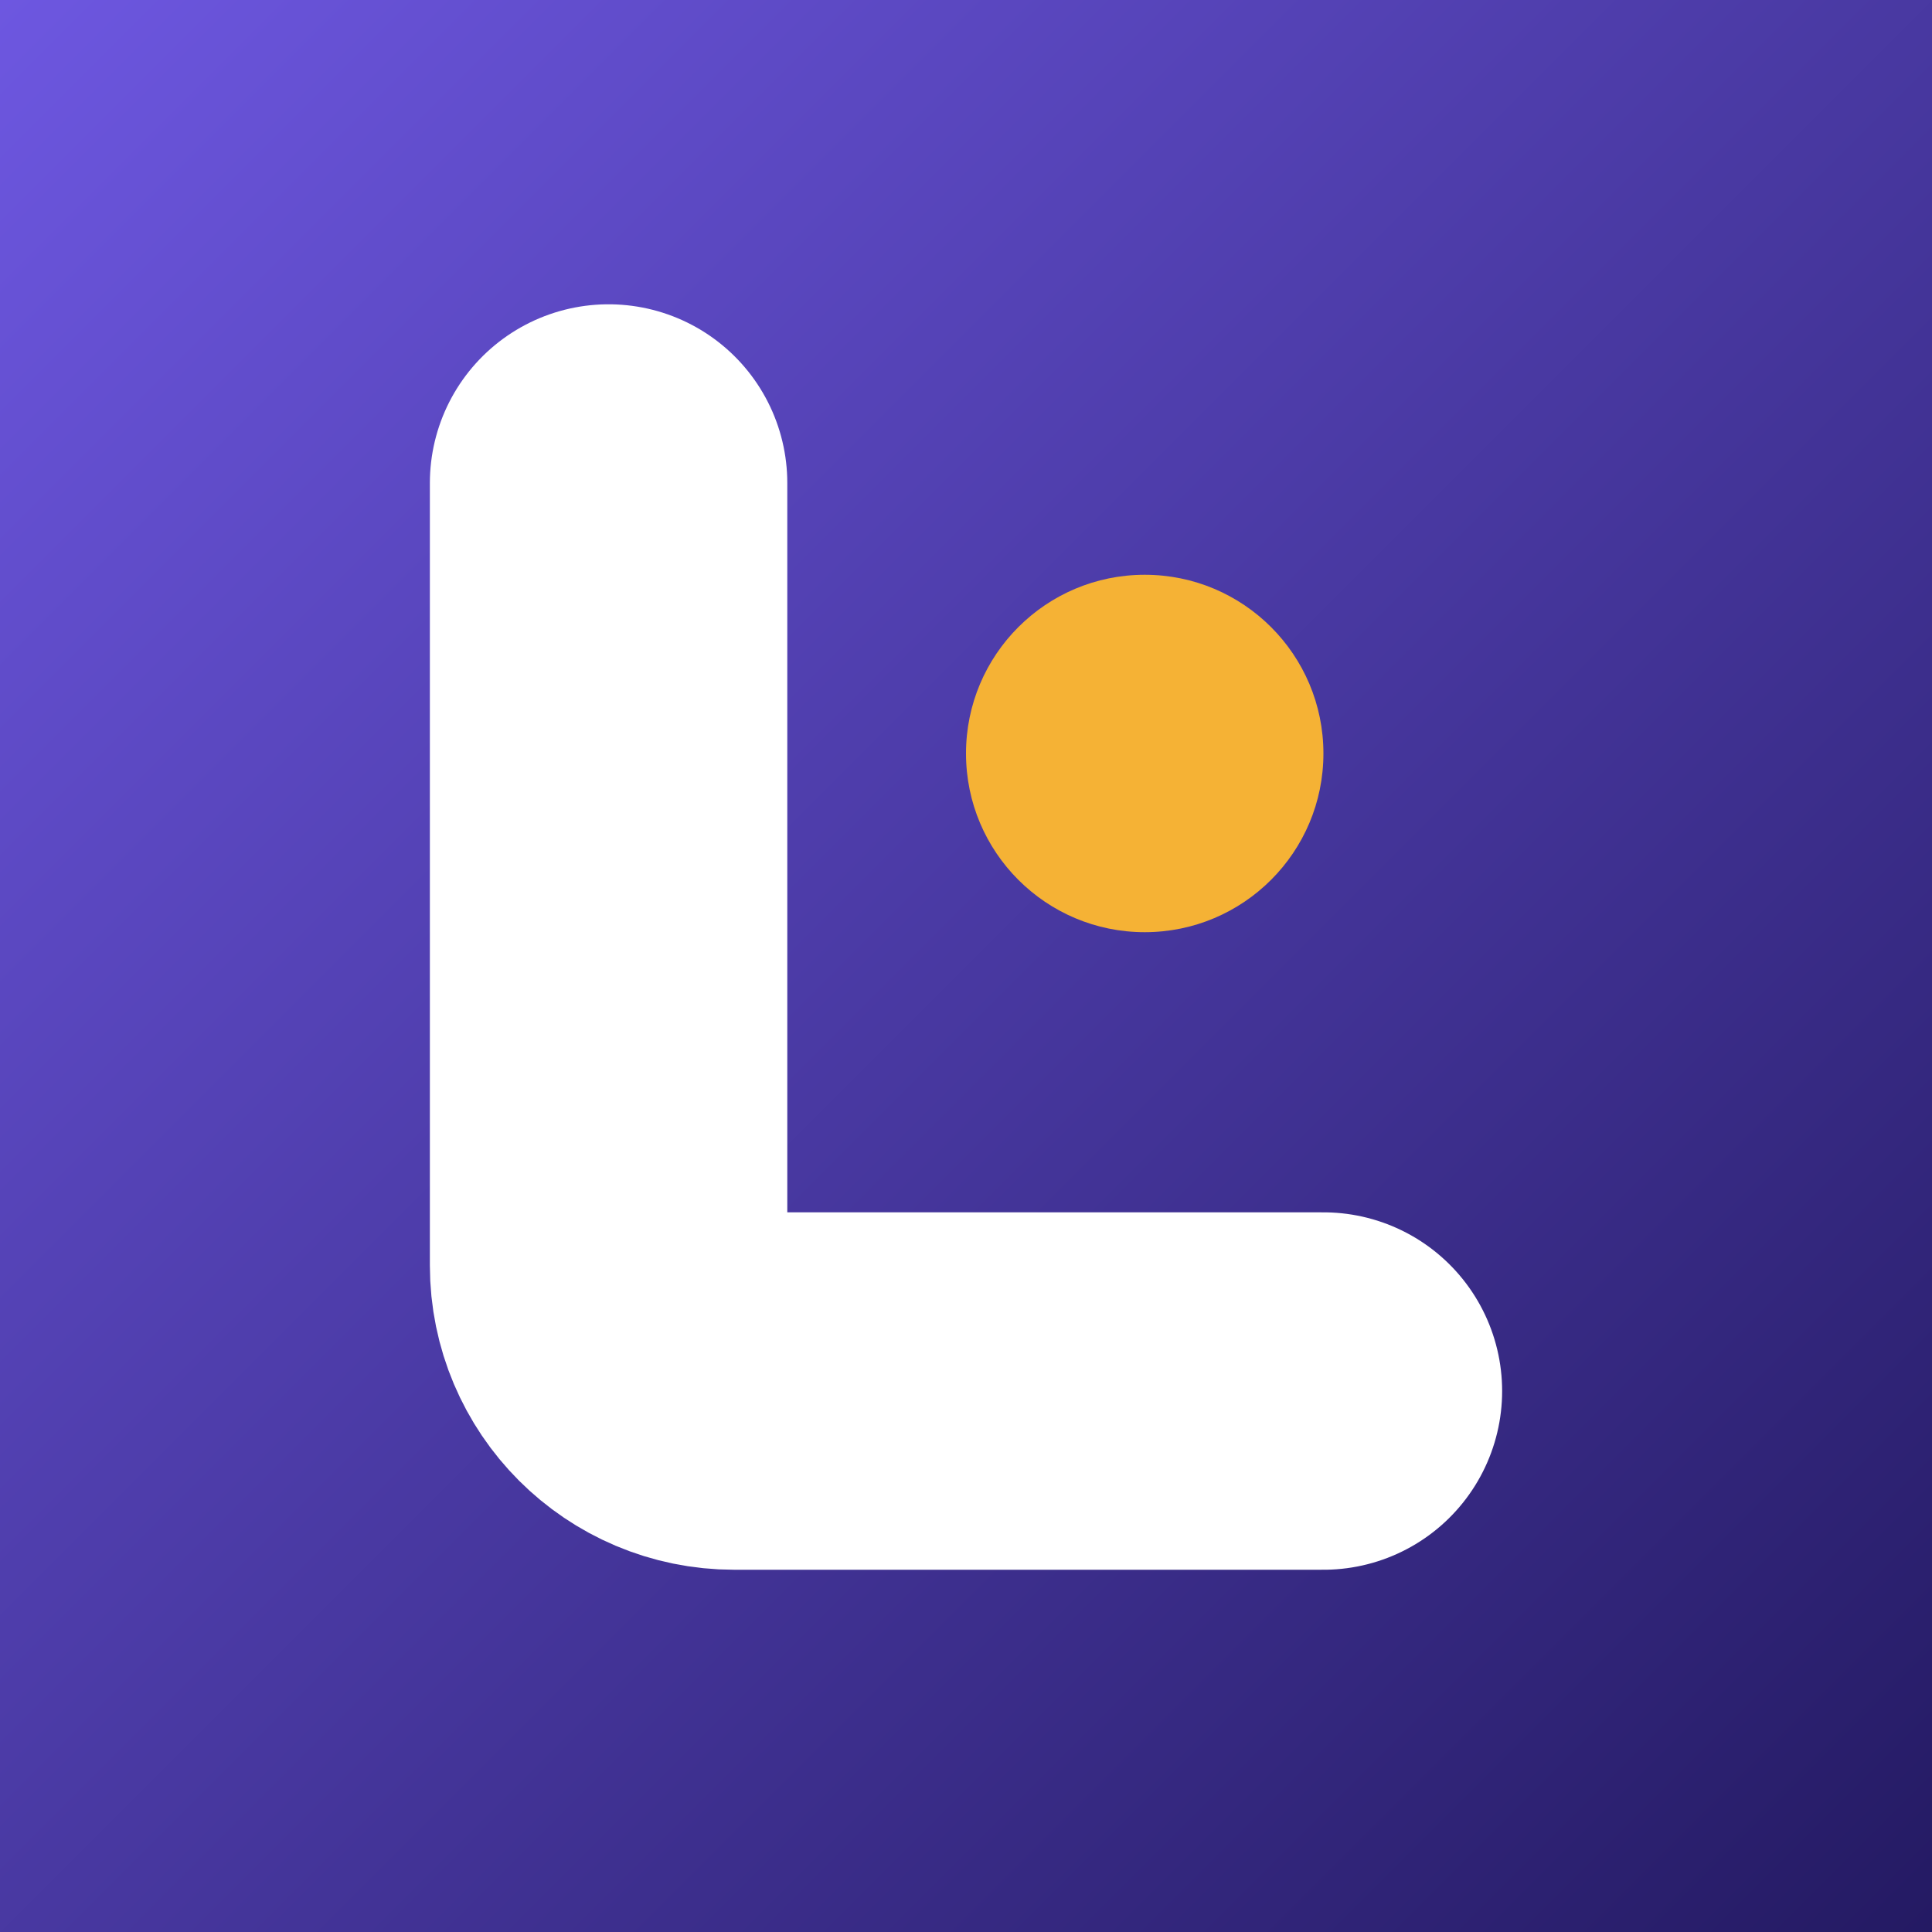
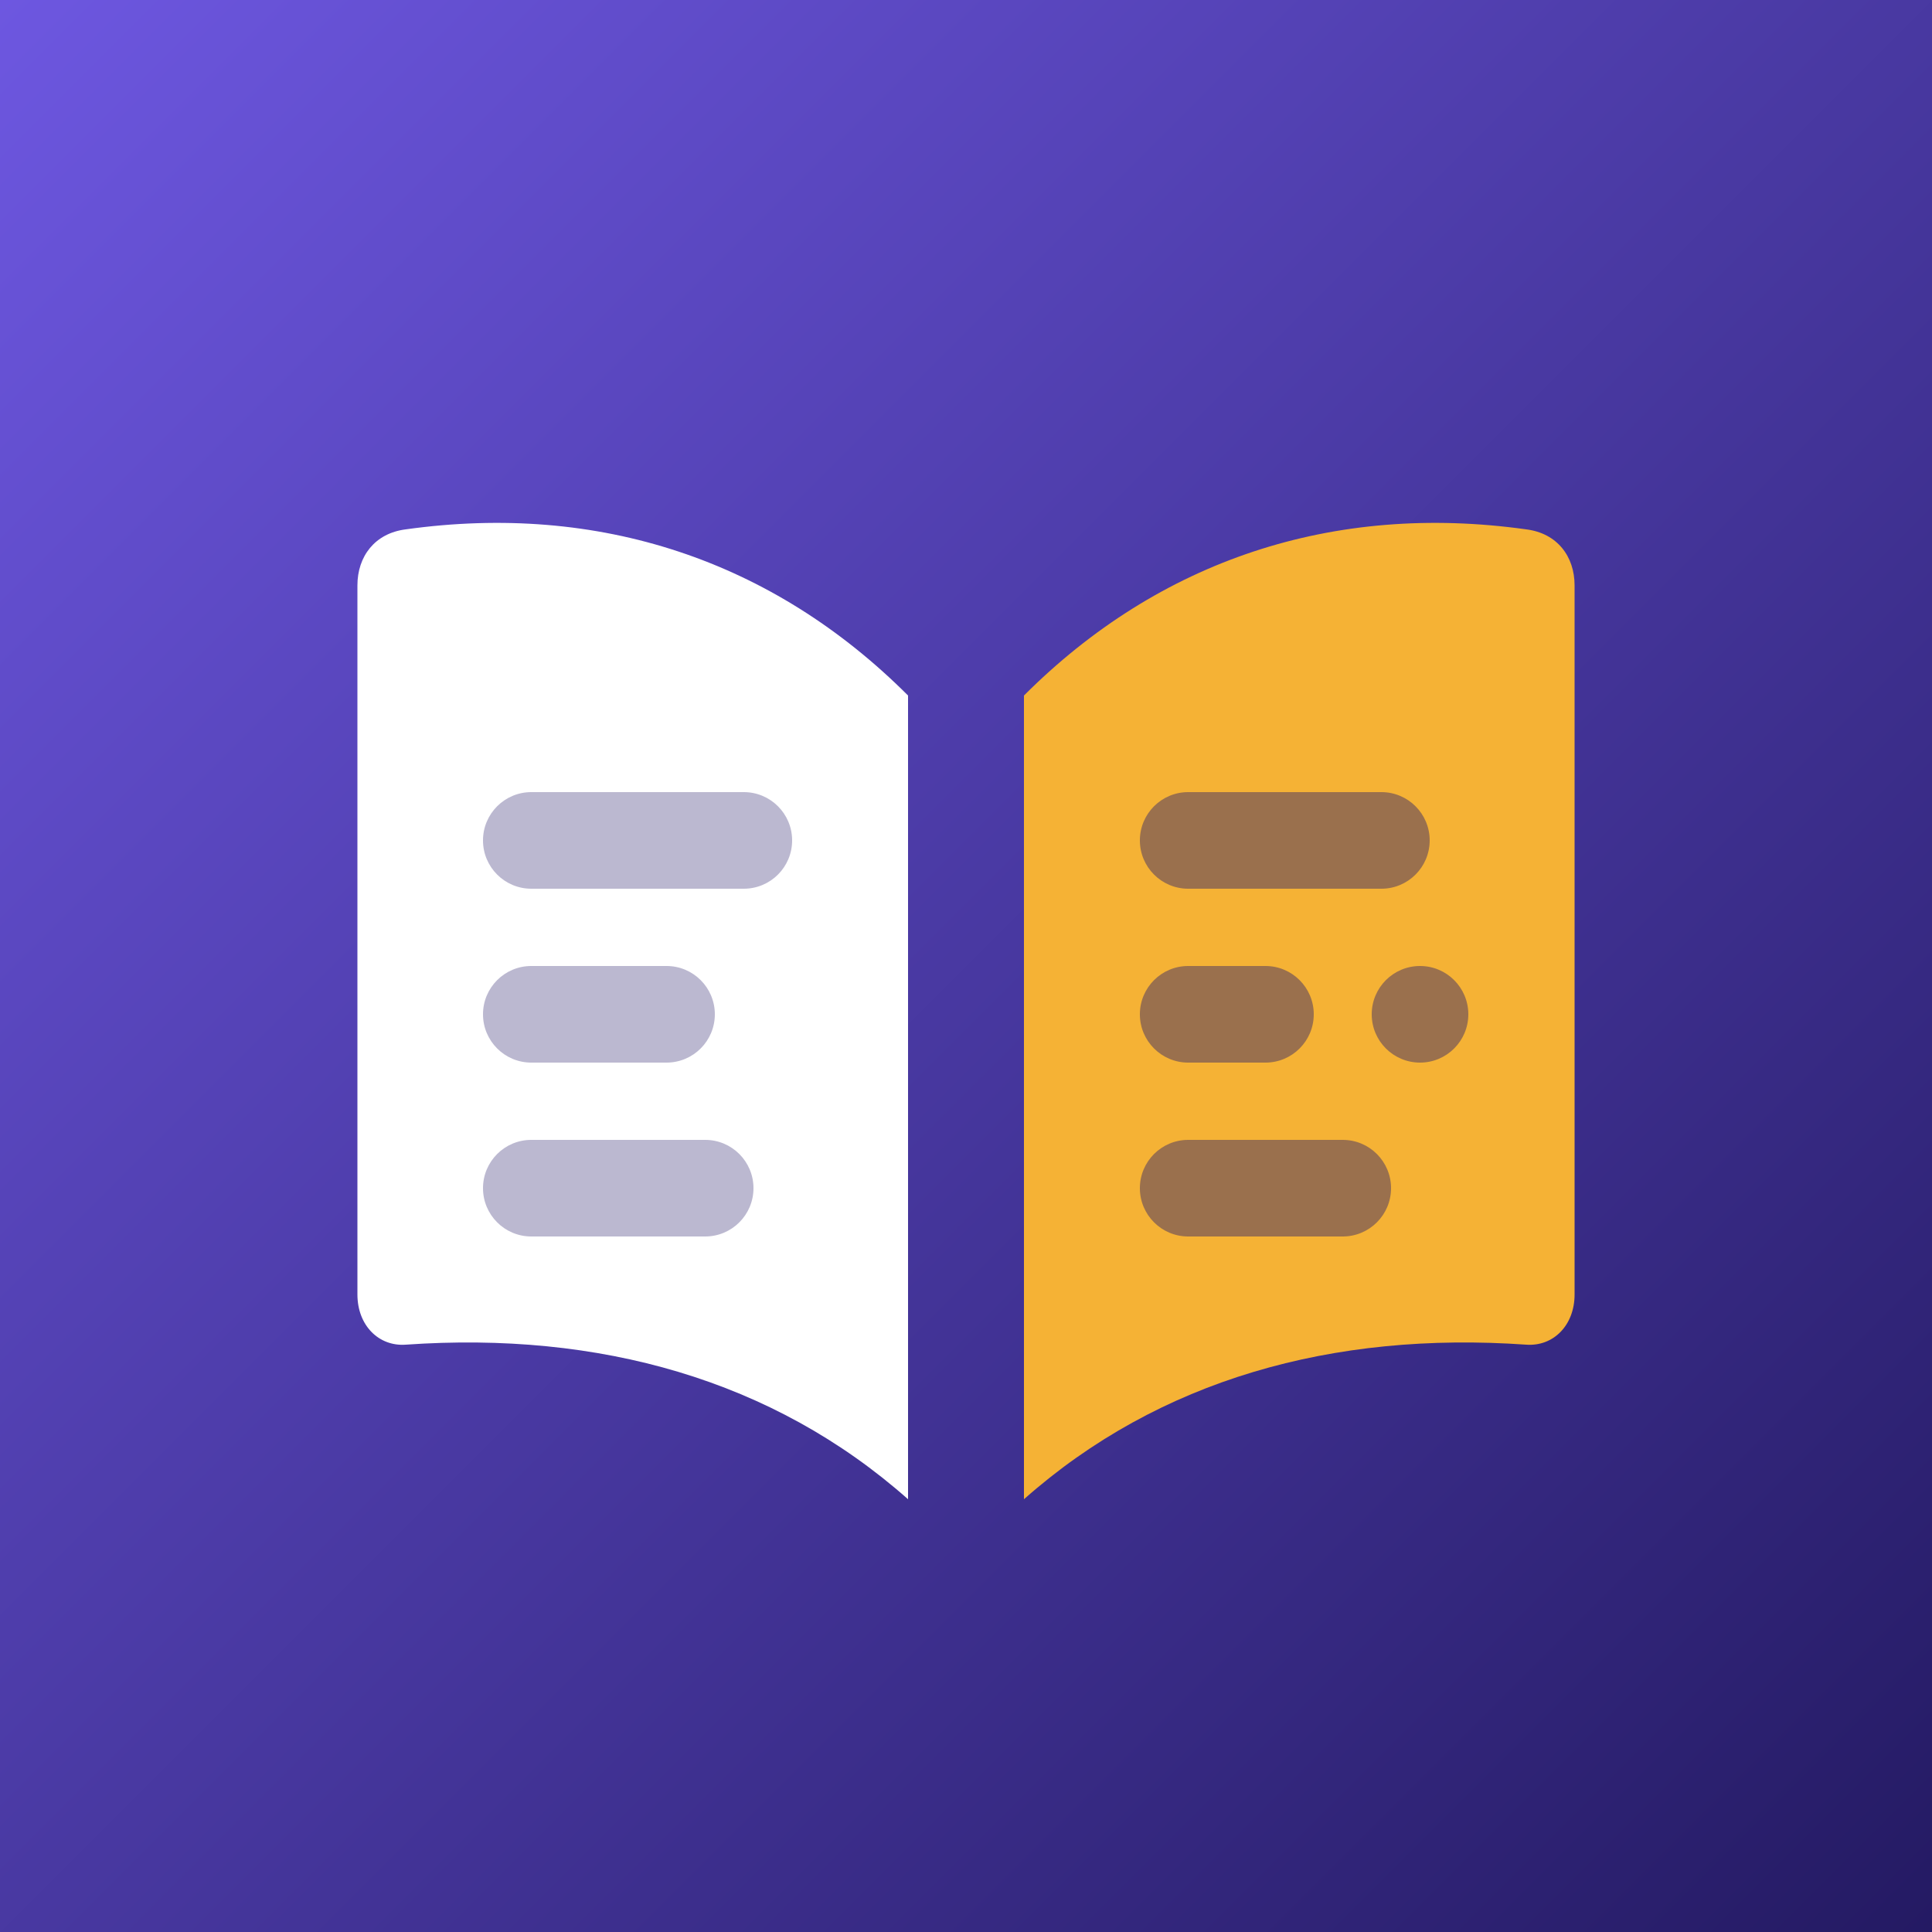
<svg xmlns="http://www.w3.org/2000/svg" viewBox="0 0 100 100" width="100" height="100" fill="none">
  <defs>
    <linearGradient id="lasu-g" x1="0" y1="0" x2="100" y2="100" gradientUnits="userSpaceOnUse">
      <stop offset="0" stop-color="#6d57e0" />
      <stop offset="1" stop-color="#241a63" />
    </linearGradient>
  </defs>
-   <rect width="100" height="100" fill="url(#lasu-g)" />
-   <path d="M31.5 25 L31.5 65.5 A6.5 6.5 0 0 0 38 72 L68.5 72" fill="none" stroke="#ffffff" stroke-width="18.5" stroke-linecap="round" stroke-linejoin="round" />
-   <circle cx="59.25" cy="39" r="9.25" fill="#f5b235" />
+   <rect width="100" height="100" rx="0" fill="url(#lasu-g)" />
+   <path d="M47 36 C40 29 31 26 21 27.4 C19.4 27.6 18.5 28.8 18.5 30.3 L18.5 67 C18.5 68.6 19.6 69.7 21 69.6 C31 68.9 40 71.4 47 77.6 Z" fill="#ffffff" />
+   <path d="M53 36 C60 29 69 26 79 27.4 C80.6 27.6 81.5 28.8 81.5 30.3 L81.5 67 C81.5 68.6 80.4 69.7 79 69.6 C69 68.9 60 71.4 53 77.6 Z" fill="#f5b235" />
+   <rect x="25" y="41" width="16" height="5" rx="2.5" fill="#2a1f6b" opacity="0.32" />
+   <rect x="25" y="50" width="12" height="5" rx="2.5" fill="#2a1f6b" opacity="0.32" />
+   <rect x="25" y="59" width="14" height="5" rx="2.5" fill="#2a1f6b" opacity="0.32" />
+   <rect x="59" y="41" width="15" height="5" rx="2.5" fill="#2a1f6b" opacity="0.45" />
+   <rect x="59" y="50" width="9" height="5" rx="2.5" fill="#2a1f6b" opacity="0.45" />
+   <rect x="71" y="50" width="5" height="5" rx="2.5" fill="#2a1f6b" opacity="0.45" />
+   <rect x="59" y="59" width="13" height="5" rx="2.5" fill="#2a1f6b" opacity="0.45" />
</svg>
